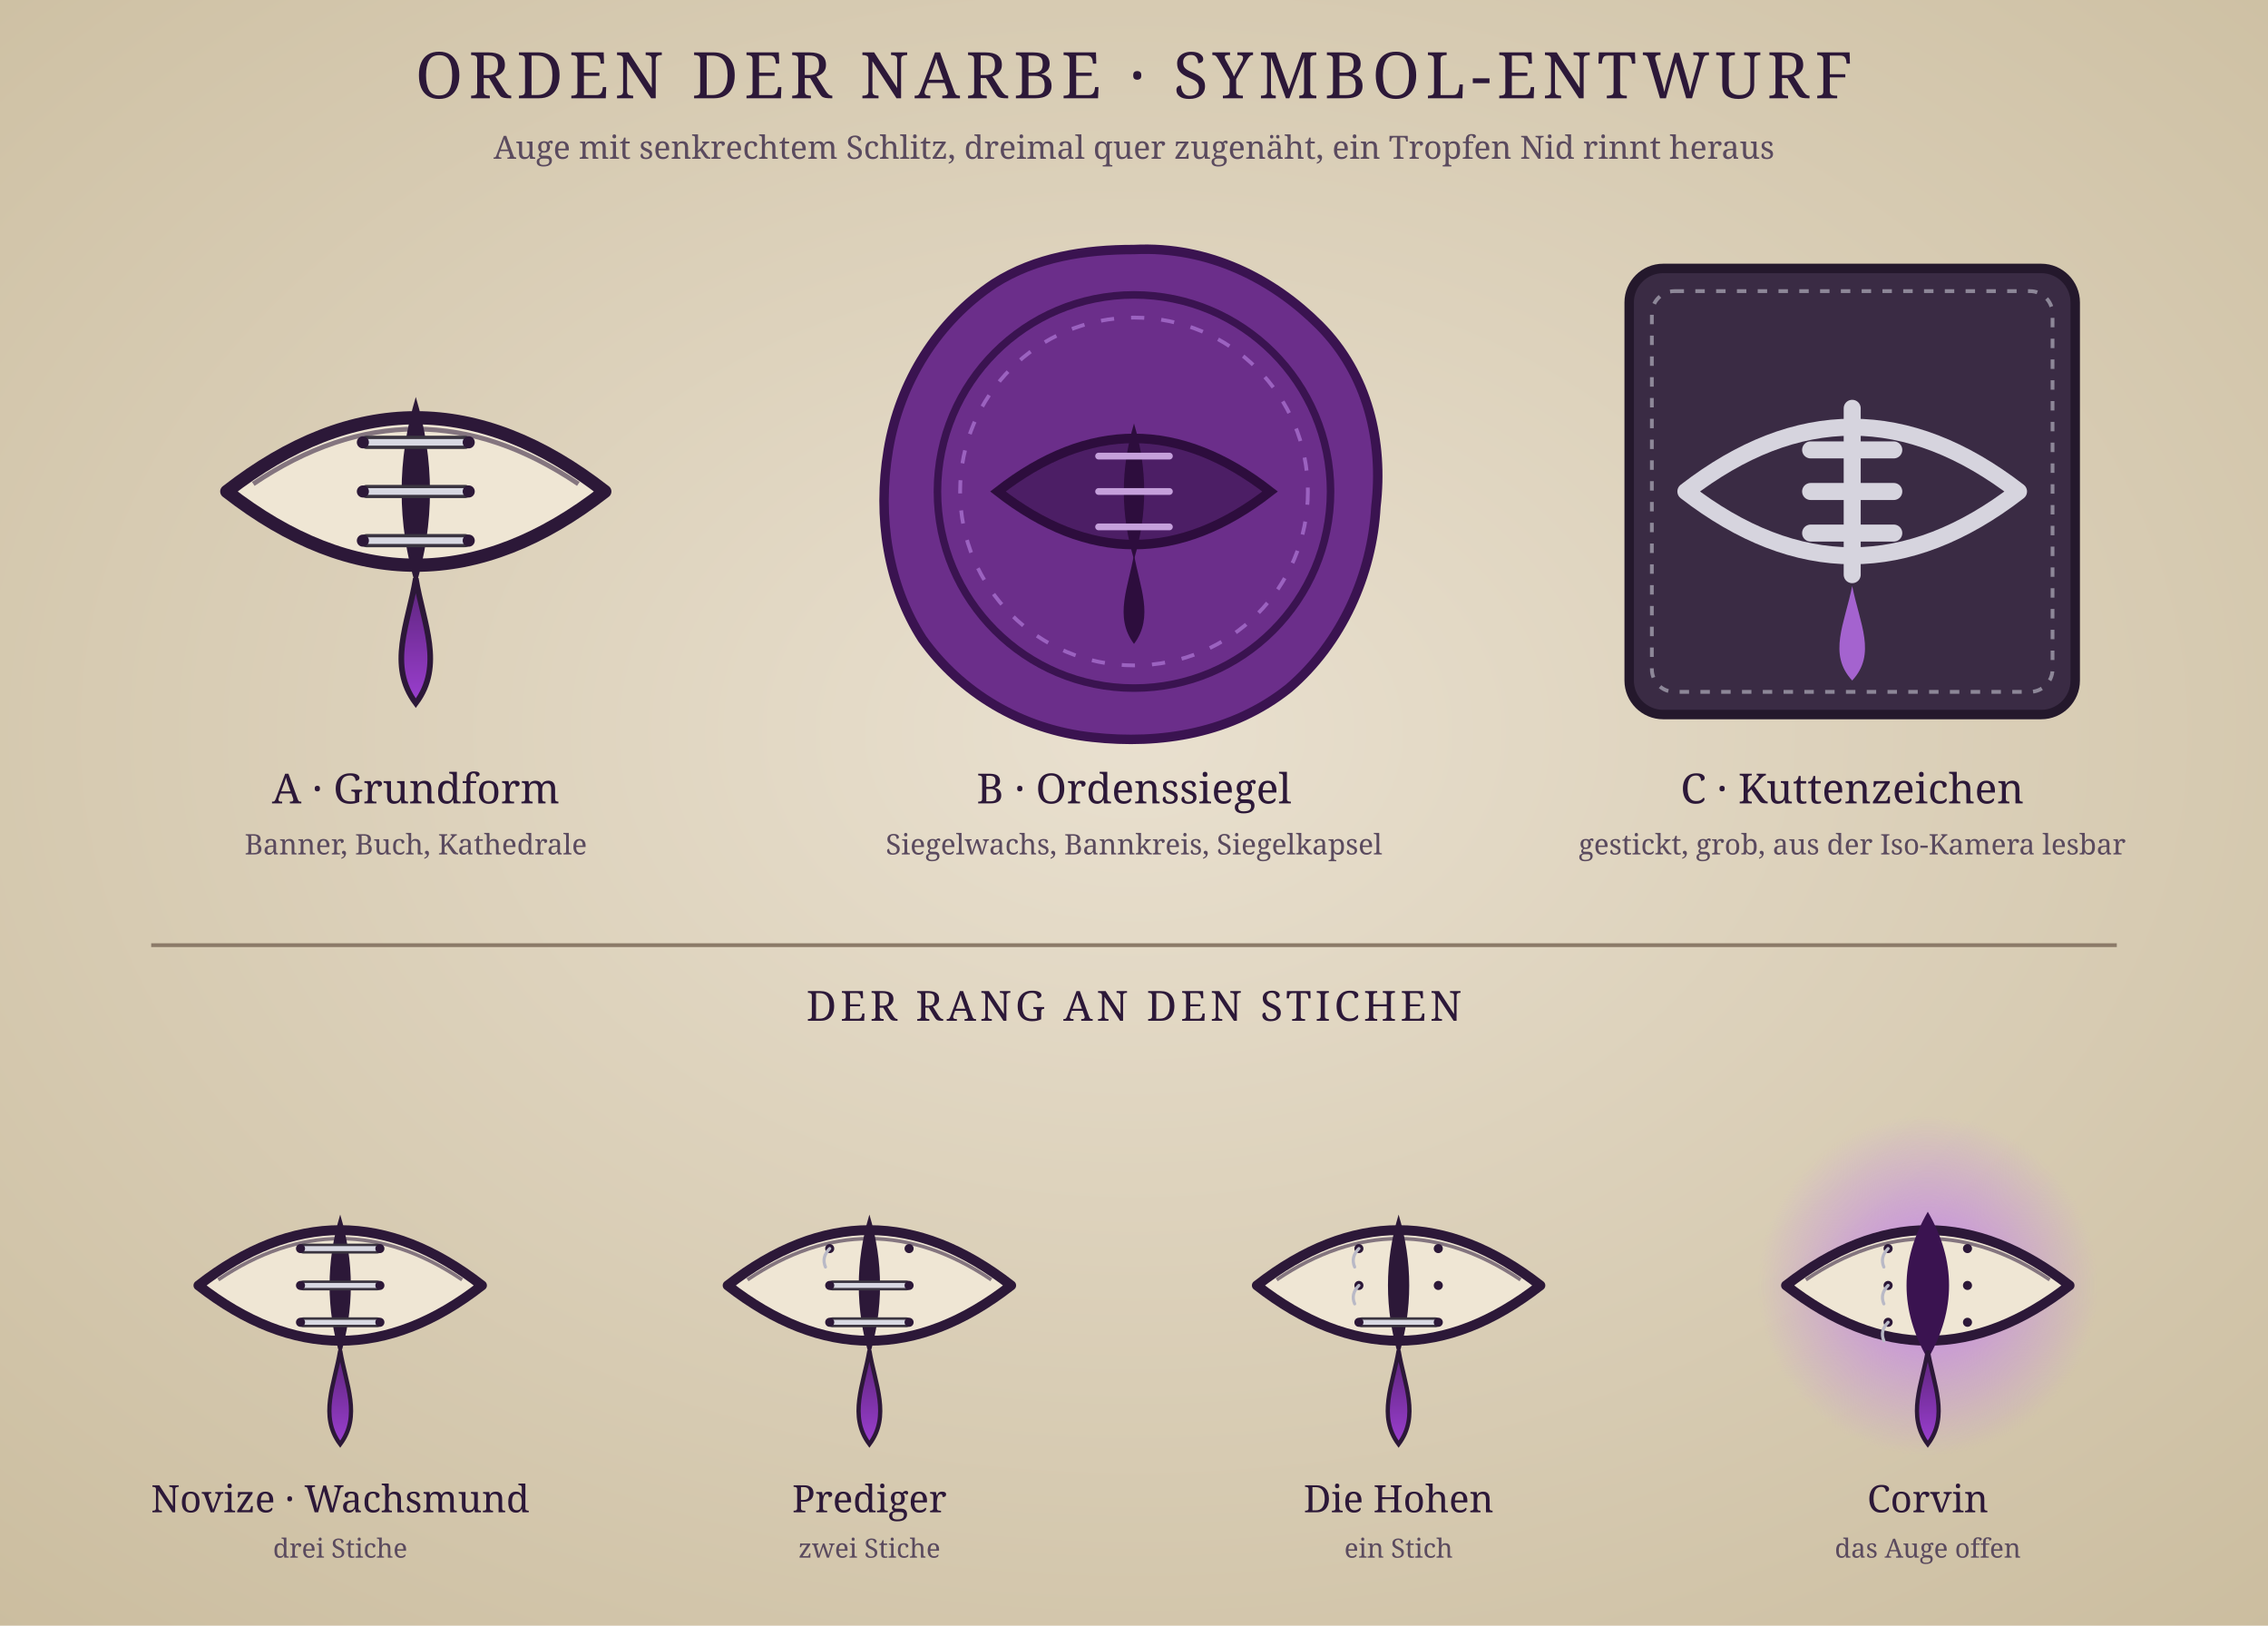
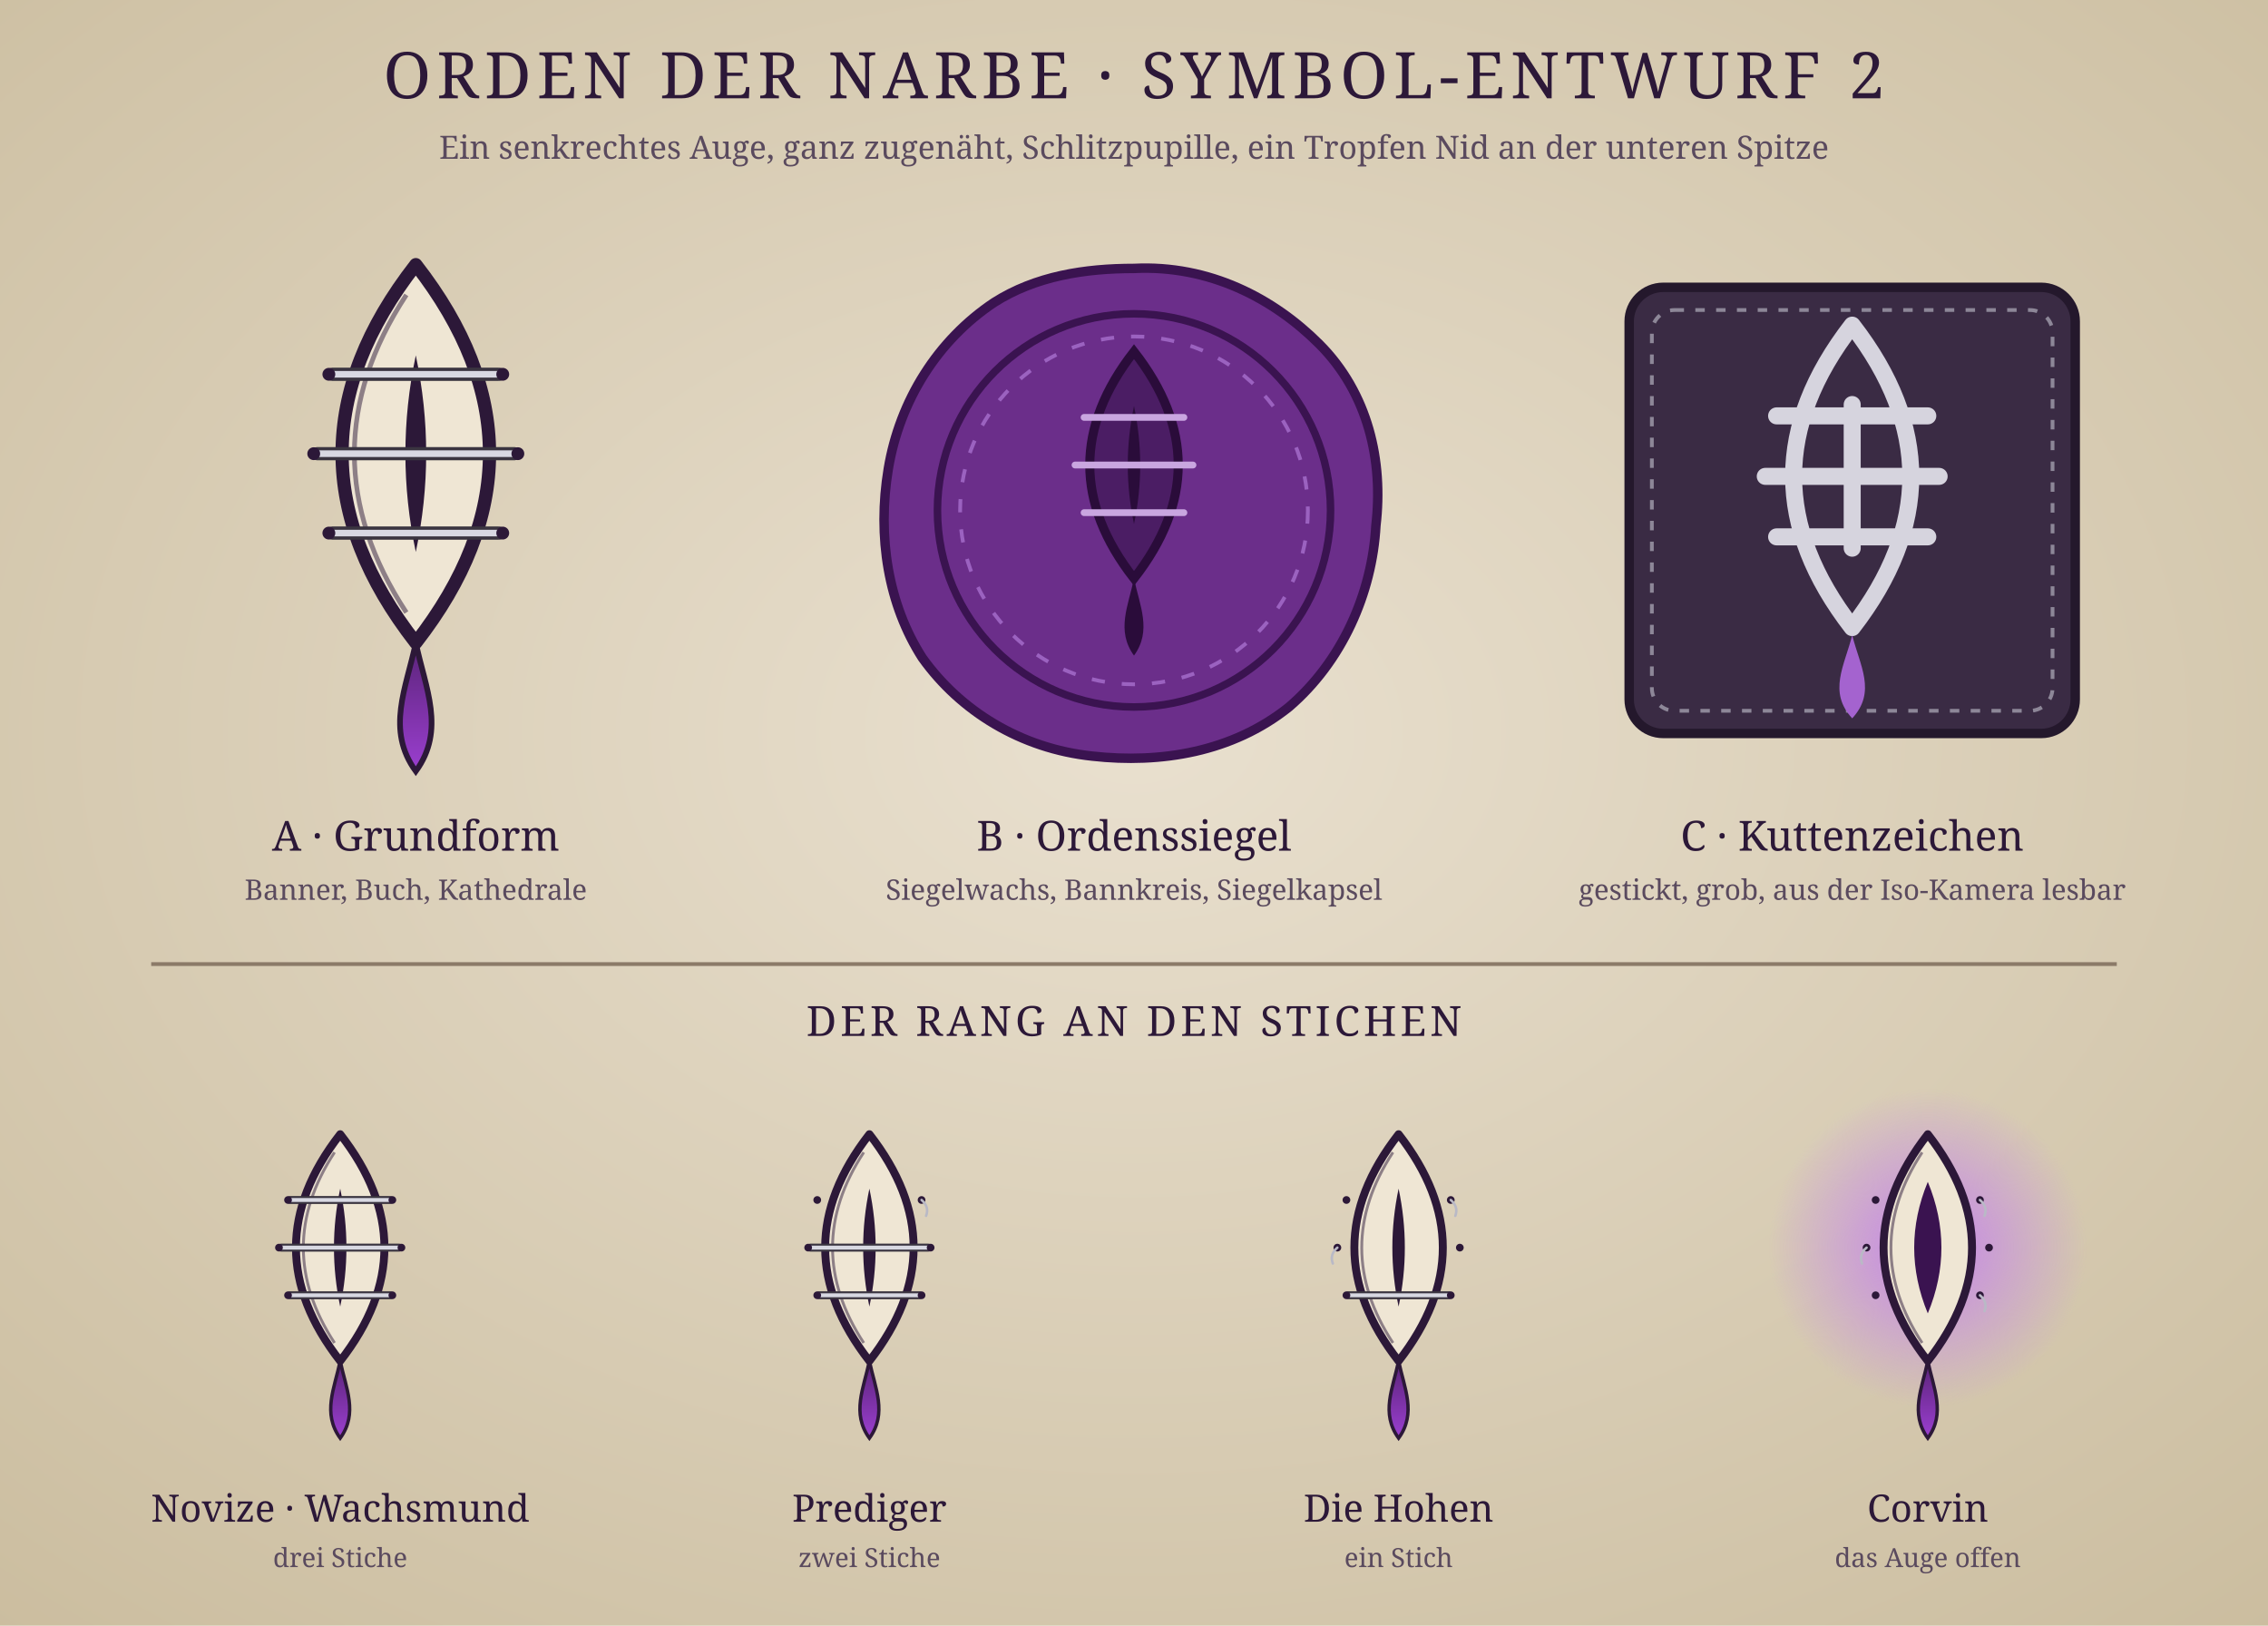
<svg xmlns="http://www.w3.org/2000/svg" viewBox="0 0 1200 860" width="1200" height="860">
  <defs>
    <radialGradient id="paper" cx="50%" cy="45%" r="75%">
      <stop offset="0" stop-color="#e9e0cf" />
      <stop offset="1" stop-color="#cbbd9f" />
    </radialGradient>
    <radialGradient id="nidglow" cx="50%" cy="50%" r="50%">
      <stop offset="0" stop-color="#c27cf0" stop-opacity="0.9" />
      <stop offset="1" stop-color="#c27cf0" stop-opacity="0" />
    </radialGradient>
    <linearGradient id="drop" x1="0" y1="0" x2="0" y2="1">
      <stop offset="0" stop-color="#5a2378" />
      <stop offset="1" stop-color="#9b3fd0" />
    </linearGradient>
    <g id="lids">
-       <path d="M-100,0 Q0,-78 100,0 Q0,78 -100,0 Z" fill="#efe6d4" stroke="#2c1838" stroke-width="7" stroke-linejoin="round" />
-       <path d="M-86,-4 Q0,-62 86,-4" fill="none" stroke="#2c1838" stroke-width="2.5" opacity="0.55" />
+       <path d="M0,-100 Q78,0 0,100 Q-78,0 0,-100 Z" fill="#efe6d4" stroke="#2c1838" stroke-width="7" stroke-linejoin="round" />
+       <path d="M-5,-84 Q-60,0 -5,84" fill="none" stroke="#2c1838" stroke-width="2.5" opacity="0.5" />
    </g>
-     <path id="slit" d="M0,-50 Q15,0 0,50 Q-15,0 0,-50 Z" fill="#2c1838" />
-     <path id="slitOpen" d="M0,-52 Q30,0 0,52 Q-30,0 0,-52 Z" fill="#3a1350" />
-     <path id="dropShape" d="M0,46 C4,70 15,92 0,112 C-15,92 -4,70 0,46 Z" fill="url(#drop)" stroke="#2c1838" stroke-width="3" />
-     <g id="stitch">
-       <line x1="-26" y1="0" x2="26" y2="0" stroke="#3a3440" stroke-width="7" stroke-linecap="round" />
-       <line x1="-26" y1="0" x2="26" y2="0" stroke="#d8d8e2" stroke-width="3.5" stroke-linecap="round" />
-       <circle cx="-28" cy="0" r="3.2" fill="#2c1838" />
-       <circle cx="28" cy="0" r="3.2" fill="#2c1838" />
+     <path id="slit" d="M0,-52 Q11,0 0,52 Q-11,0 0,-52 Z" fill="#2c1838" />
+     <path id="slitOpen" d="M0,-58 Q24,0 0,58 Q-24,0 0,-58 Z" fill="#3a1350" />
+     <path id="dropShape" d="M0,100 C5,124 16,146 0,168 C-16,146 -5,124 0,100 Z" fill="url(#drop)" stroke="#2c1838" stroke-width="3" />
+     <g id="stitchW">
+       <line x1="-52" y1="0" x2="52" y2="0" stroke="#3a3440" stroke-width="7" stroke-linecap="round" />
+       <line x1="-52" y1="0" x2="52" y2="0" stroke="#d8d8e2" stroke-width="3.5" stroke-linecap="round" />
+       <circle cx="-54" cy="0" r="3.4" fill="#2c1838" />
+       <circle cx="54" cy="0" r="3.4" fill="#2c1838" />
    </g>
-     <g id="cut">
-       <circle cx="-28" cy="0" r="3.2" fill="#2c1838" />
-       <circle cx="28" cy="0" r="3.2" fill="#2c1838" />
-       <path d="M-28,0 q-6,6 -3,13" fill="none" stroke="#b9b9c6" stroke-width="2.2" stroke-linecap="round" />
+     <g id="stitchN">
+       <line x1="-44" y1="0" x2="44" y2="0" stroke="#3a3440" stroke-width="7" stroke-linecap="round" />
+       <line x1="-44" y1="0" x2="44" y2="0" stroke="#d8d8e2" stroke-width="3.5" stroke-linecap="round" />
+       <circle cx="-46" cy="0" r="3.4" fill="#2c1838" />
+       <circle cx="46" cy="0" r="3.4" fill="#2c1838" />
+     </g>
+     <g id="cutW">
+       <circle cx="-54" cy="0" r="3.4" fill="#2c1838" />
+       <circle cx="54" cy="0" r="3.4" fill="#2c1838" />
+       <path d="M-54,0 q-7,6 -4,14" fill="none" stroke="#b9b9c6" stroke-width="2.2" stroke-linecap="round" />
+     </g>
+     <g id="cutN">
+       <circle cx="-46" cy="0" r="3.4" fill="#2c1838" />
+       <circle cx="46" cy="0" r="3.4" fill="#2c1838" />
+       <path d="M46,0 q7,6 4,14" fill="none" stroke="#b9b9c6" stroke-width="2.2" stroke-linecap="round" />
    </g>
    <g id="sign3">
      <use href="#lids" />
      <use href="#slit" />
-       <use href="#stitch" y="-26" />
-       <use href="#stitch" y="0" />
-       <use href="#stitch" y="26" />
+       <use href="#stitchN" y="-42" />
+       <use href="#stitchW" y="0" />
+       <use href="#stitchN" y="42" />
      <use href="#dropShape" />
    </g>
  </defs>
  <rect width="1200" height="860" fill="url(#paper)" />
-   <text x="600" y="52" text-anchor="middle" font-family="Georgia, serif" font-size="34" fill="#2c1838" letter-spacing="3">ORDEN DER NARBE · SYMBOL-ENTWURF</text>
-   <text x="600" y="84" text-anchor="middle" font-family="Georgia, serif" font-size="17" fill="#5a4a5e">Auge mit senkrechtem Schlitz, dreimal quer zugenäht, ein Tropfen Nid rinnt heraus</text>
-   <g transform="translate(220,260)">
+   <text x="600" y="52" text-anchor="middle" font-family="Georgia, serif" font-size="34" fill="#2c1838" letter-spacing="3">ORDEN DER NARBE · SYMBOL-ENTWURF 2</text>
+   <text x="600" y="84" text-anchor="middle" font-family="Georgia, serif" font-size="17" fill="#5a4a5e">Ein senkrechtes Auge, ganz zugenäht, Schlitzpupille, ein Tropfen Nid an der unteren Spitze</text>
+   <g transform="translate(220,240)">
    <use href="#sign3" />
-     <text y="165" text-anchor="middle" font-family="Georgia, serif" font-size="22" fill="#2c1838">A · Grundform</text>
-     <text y="192" text-anchor="middle" font-family="Georgia, serif" font-size="15" fill="#5a4a5e">Banner, Buch, Kathedrale</text>
+     <text y="210" text-anchor="middle" font-family="Georgia, serif" font-size="22" fill="#2c1838">A · Grundform</text>
+     <text y="236" text-anchor="middle" font-family="Georgia, serif" font-size="15" fill="#5a4a5e">Banner, Buch, Kathedrale</text>
  </g>
-   <g transform="translate(600,260)">
+   <g transform="translate(600,270)">
    <path d="M0,-128 C40,-130 74,-112 98,-88 C124,-62 132,-26 128,8 C126,44 110,80 82,104 C52,128 14,134 -22,130 C-60,126 -92,106 -112,78 C-130,50 -136,14 -130,-22 C-124,-58 -104,-90 -74,-110 C-52,-124 -26,-128 0,-128 Z" fill="#6b2e8a" stroke="#3a1350" stroke-width="5" />
    <circle r="104" fill="none" stroke="#3a1350" stroke-width="4" />
    <circle r="92" fill="none" stroke="#9b62c0" stroke-width="2" stroke-dasharray="7 9" />
-     <g transform="scale(0.72)" opacity="0.95">
-       <path d="M-100,0 Q0,-78 100,0 Q0,78 -100,0 Z" fill="#4b1d64" stroke="#2a0c3a" stroke-width="7" />
-       <path d="M0,-50 Q15,0 0,50 Q-15,0 0,-50 Z" fill="#2a0c3a" />
-       <g stroke="#c9a6e0" stroke-width="5" stroke-linecap="round">
-         <line x1="-26" y1="-26" x2="26" y2="-26" />
-         <line x1="-26" y1="0" x2="26" y2="0" />
-         <line x1="-26" y1="26" x2="26" y2="26" />
+     <g transform="translate(0,-24) scale(0.6)">
+       <path d="M0,-100 Q78,0 0,100 Q-78,0 0,-100 Z" fill="#4b1d64" stroke="#2a0c3a" stroke-width="8" />
+       <path d="M0,-52 Q11,0 0,52 Q-11,0 0,-52 Z" fill="#2a0c3a" />
+       <g stroke="#c9a6e0" stroke-width="6" stroke-linecap="round">
+         <line x1="-44" y1="-42" x2="44" y2="-42" />
+         <line x1="-52" y1="0" x2="52" y2="0" />
+         <line x1="-44" y1="42" x2="44" y2="42" />
      </g>
-       <path d="M0,46 C4,70 15,92 0,112 C-15,92 -4,70 0,46 Z" fill="#2a0c3a" />
+       <path d="M0,100 C5,124 16,146 0,168 C-16,146 -5,124 0,100 Z" fill="#2a0c3a" />
    </g>
-     <text y="165" text-anchor="middle" font-family="Georgia, serif" font-size="22" fill="#2c1838">B · Ordenssiegel</text>
-     <text y="192" text-anchor="middle" font-family="Georgia, serif" font-size="15" fill="#5a4a5e">Siegelwachs, Bannkreis, Siegelkapsel</text>
+     <text y="180" text-anchor="middle" font-family="Georgia, serif" font-size="22" fill="#2c1838">B · Ordenssiegel</text>
+     <text y="206" text-anchor="middle" font-family="Georgia, serif" font-size="15" fill="#5a4a5e">Siegelwachs, Bannkreis, Siegelkapsel</text>
  </g>
-   <g transform="translate(980,260)">
+   <g transform="translate(980,270)">
    <rect x="-118" y="-118" width="236" height="236" rx="18" fill="#3a2b44" stroke="#24182c" stroke-width="5" />
    <rect x="-106" y="-106" width="212" height="212" rx="12" fill="none" stroke="#8d8798" stroke-width="2" stroke-dasharray="5 6" />
-     <g stroke="#d6d4de" stroke-width="9" stroke-linecap="round" stroke-linejoin="round" fill="none">
-       <path d="M-88,0 Q0,-68 88,0 Q0,68 -88,0 Z" />
-       <path d="M0,-44 L0,44" />
-       <path d="M-22,-22 L22,-22 M-22,0 L22,0 M-22,22 L22,22" />
+     <g transform="translate(0,-18)">
+       <g stroke="#d6d4de" stroke-width="9" stroke-linecap="round" stroke-linejoin="round" fill="none">
+         <path d="M0,-80 Q62,0 0,80 Q-62,0 0,-80 Z" />
+         <path d="M0,-38 L0,38" />
+         <path d="M-40,-32 L40,-32 M-46,0 L46,0 M-40,32 L40,32" />
+       </g>
+       <path d="M0,84 C4,100 13,114 0,128 C-13,114 -4,100 0,84 Z" fill="#a463cf" />
    </g>
-     <path d="M0,50 C4,70 13,86 0,100 C-13,86 -4,70 0,50 Z" fill="#a463cf" />
-     <text y="165" text-anchor="middle" font-family="Georgia, serif" font-size="22" fill="#2c1838">C · Kuttenzeichen</text>
-     <text y="192" text-anchor="middle" font-family="Georgia, serif" font-size="15" fill="#5a4a5e">gestickt, grob, aus der Iso-Kamera lesbar</text>
+     <text y="180" text-anchor="middle" font-family="Georgia, serif" font-size="22" fill="#2c1838">C · Kuttenzeichen</text>
+     <text y="206" text-anchor="middle" font-family="Georgia, serif" font-size="15" fill="#5a4a5e">gestickt, grob, aus der Iso-Kamera lesbar</text>
  </g>
-   <line x1="80" y1="500" x2="1120" y2="500" stroke="#8b7a68" stroke-width="2" />
-   <text x="600" y="540" text-anchor="middle" font-family="Georgia, serif" font-size="22" fill="#2c1838" letter-spacing="2">DER RANG AN DEN STICHEN</text>
-   <g transform="translate(180,680) scale(0.75)">
+   <line x1="80" y1="510" x2="1120" y2="510" stroke="#8b7a68" stroke-width="2" />
+   <text x="600" y="548" text-anchor="middle" font-family="Georgia, serif" font-size="22" fill="#2c1838" letter-spacing="2">DER RANG AN DEN STICHEN</text>
+   <g transform="translate(180,660) scale(0.6)">
    <use href="#sign3" />
  </g>
-   <g transform="translate(460,680) scale(0.75)">
+   <g transform="translate(460,660) scale(0.6)">
    <use href="#lids" />
    <use href="#slit" />
-     <use href="#cut" y="-26" />
-     <use href="#stitch" y="0" />
-     <use href="#stitch" y="26" />
+     <use href="#cutN" y="-42" />
+     <use href="#stitchW" y="0" />
+     <use href="#stitchN" y="42" />
    <use href="#dropShape" />
  </g>
-   <g transform="translate(740,680) scale(0.75)">
+   <g transform="translate(740,660) scale(0.6)">
    <use href="#lids" />
    <use href="#slit" />
-     <use href="#cut" y="-26" />
-     <use href="#cut" y="0" />
-     <use href="#stitch" y="26" />
+     <use href="#cutN" y="-42" />
+     <use href="#cutW" y="0" />
+     <use href="#stitchN" y="42" />
    <use href="#dropShape" />
  </g>
-   <g transform="translate(1020,680) scale(0.75)">
-     <circle r="120" fill="url(#nidglow)" />
+   <g transform="translate(1020,660) scale(0.6)">
+     <circle r="140" fill="url(#nidglow)" />
    <use href="#lids" />
    <use href="#slitOpen" />
-     <use href="#cut" y="-26" />
-     <use href="#cut" y="0" />
-     <use href="#cut" y="26" />
+     <use href="#cutN" y="-42" />
+     <use href="#cutW" y="0" />
+     <use href="#cutN" y="42" />
    <use href="#dropShape" />
  </g>
  <g font-family="Georgia, serif" text-anchor="middle" fill="#2c1838">
-     <text x="180" y="800" font-size="20">Novize · Wachsmund</text>
-     <text x="180" y="824" font-size="14" fill="#5a4a5e">drei Stiche</text>
-     <text x="460" y="800" font-size="20">Prediger</text>
-     <text x="460" y="824" font-size="14" fill="#5a4a5e">zwei Stiche</text>
-     <text x="740" y="800" font-size="20">Die Hohen</text>
-     <text x="740" y="824" font-size="14" fill="#5a4a5e">ein Stich</text>
-     <text x="1020" y="800" font-size="20">Corvin</text>
-     <text x="1020" y="824" font-size="14" fill="#5a4a5e">das Auge offen</text>
+     <text x="180" y="805" font-size="20">Novize · Wachsmund</text>
+     <text x="180" y="829" font-size="14" fill="#5a4a5e">drei Stiche</text>
+     <text x="460" y="805" font-size="20">Prediger</text>
+     <text x="460" y="829" font-size="14" fill="#5a4a5e">zwei Stiche</text>
+     <text x="740" y="805" font-size="20">Die Hohen</text>
+     <text x="740" y="829" font-size="14" fill="#5a4a5e">ein Stich</text>
+     <text x="1020" y="805" font-size="20">Corvin</text>
+     <text x="1020" y="829" font-size="14" fill="#5a4a5e">das Auge offen</text>
  </g>
</svg>
